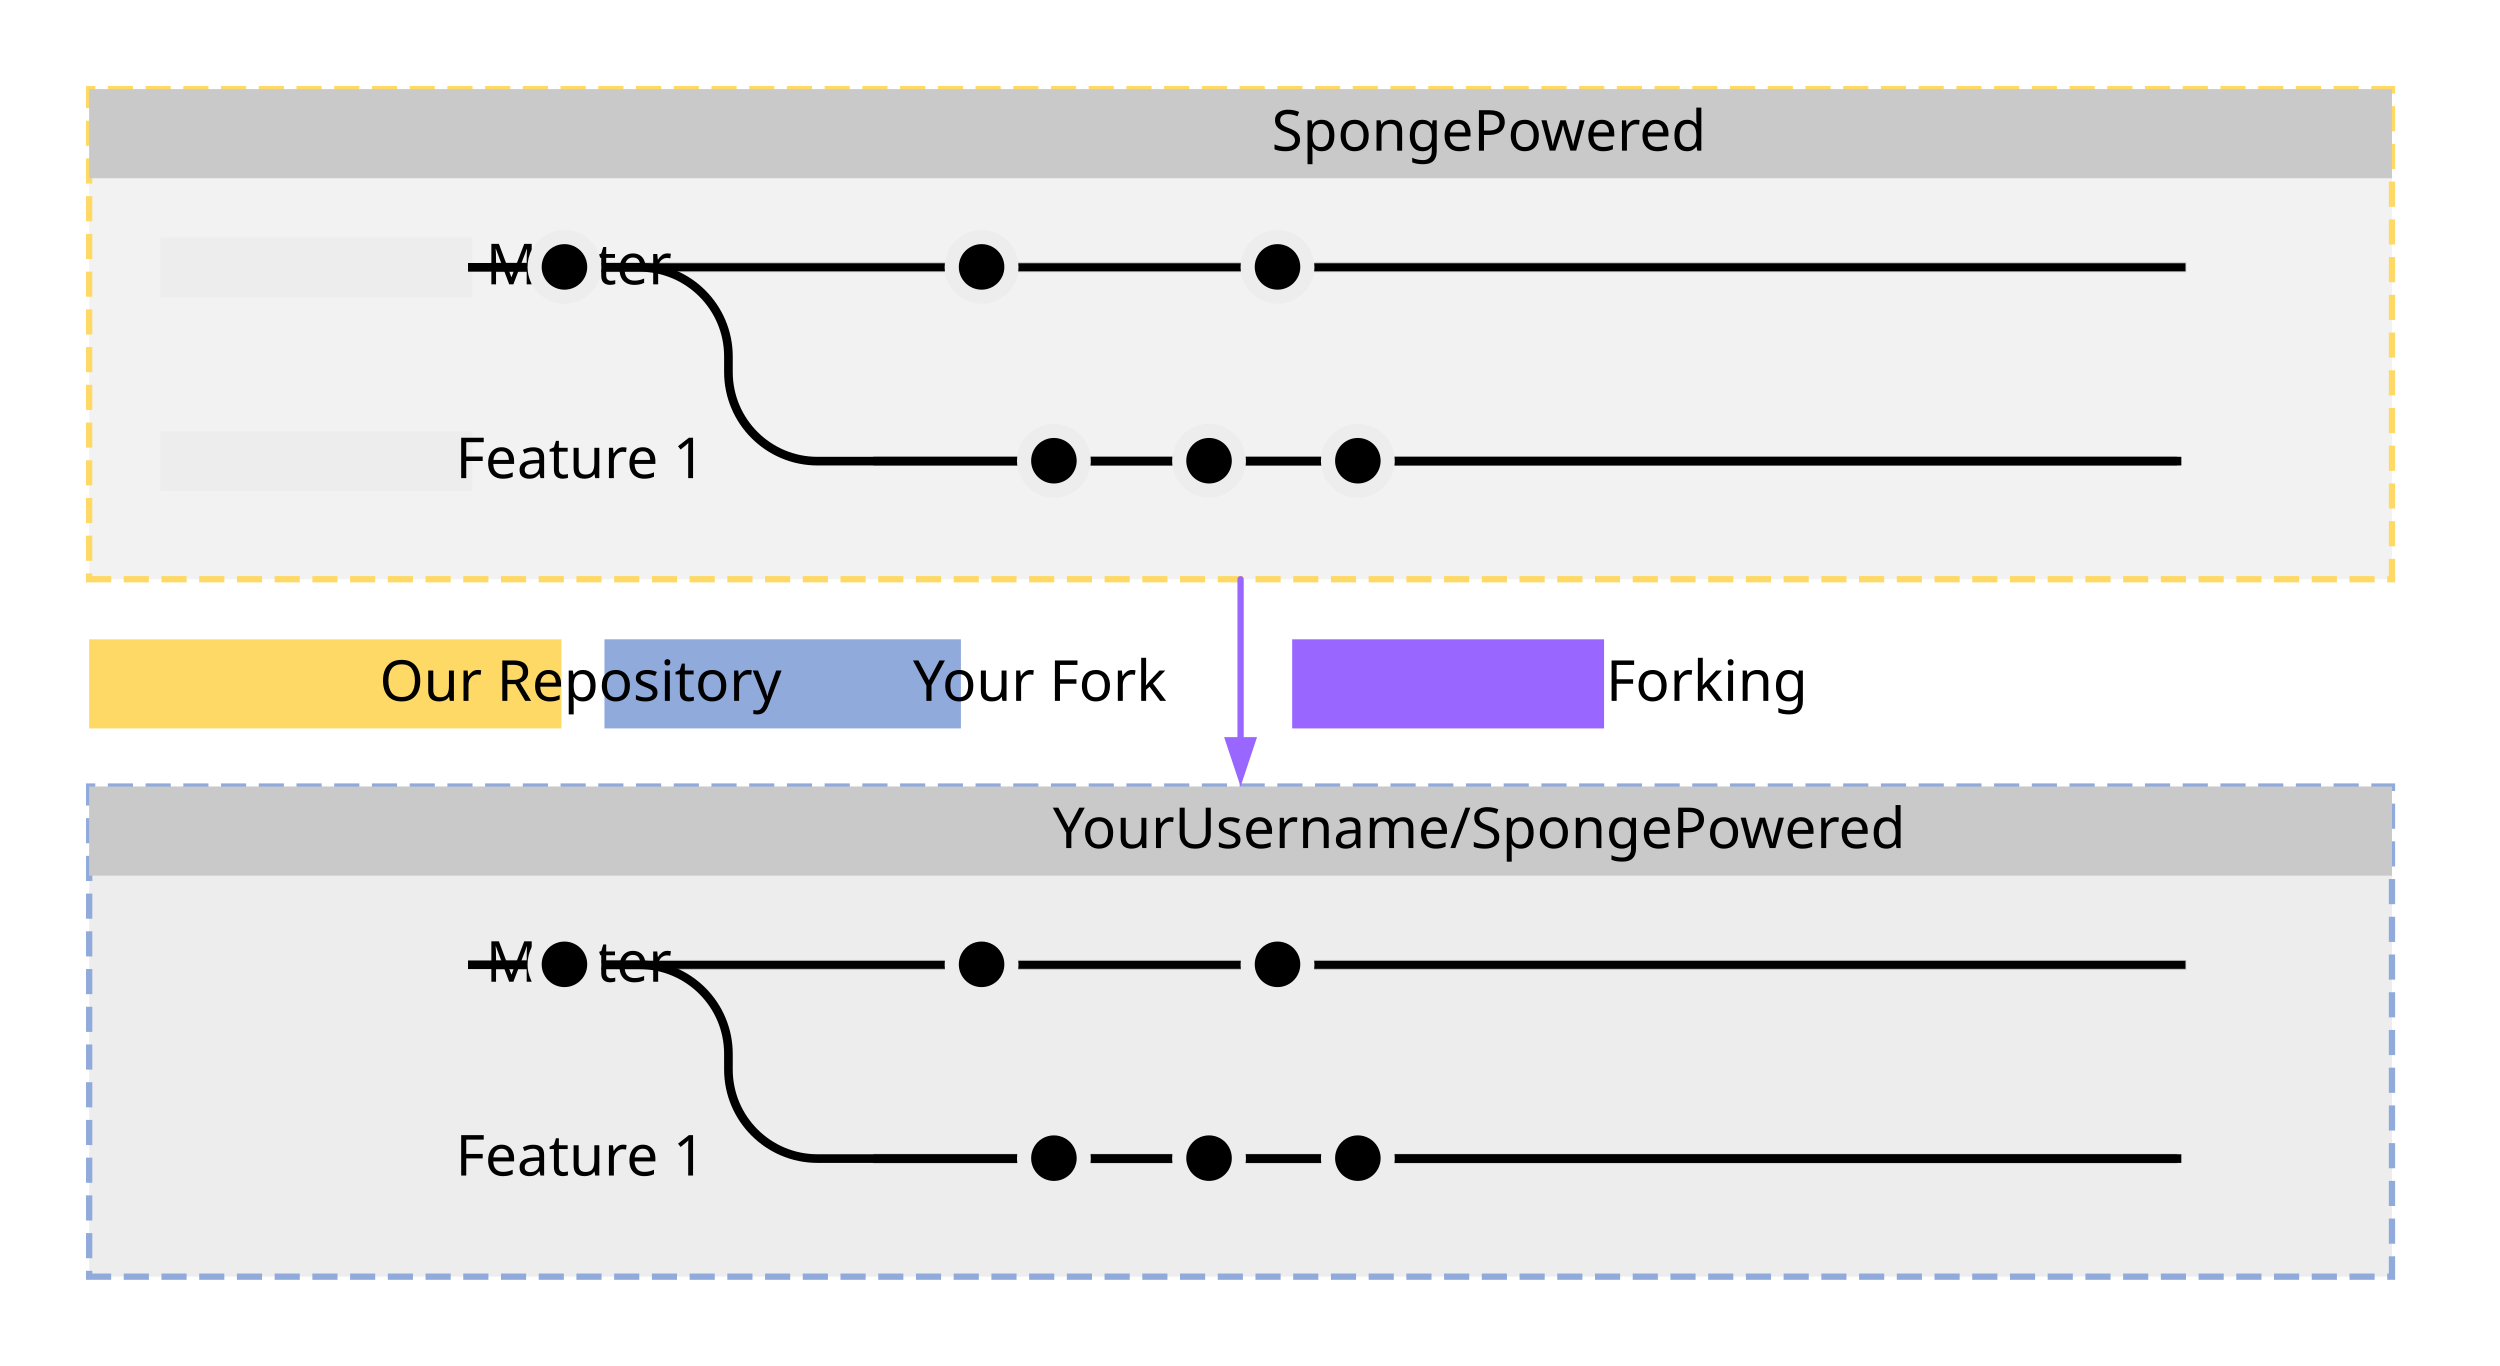
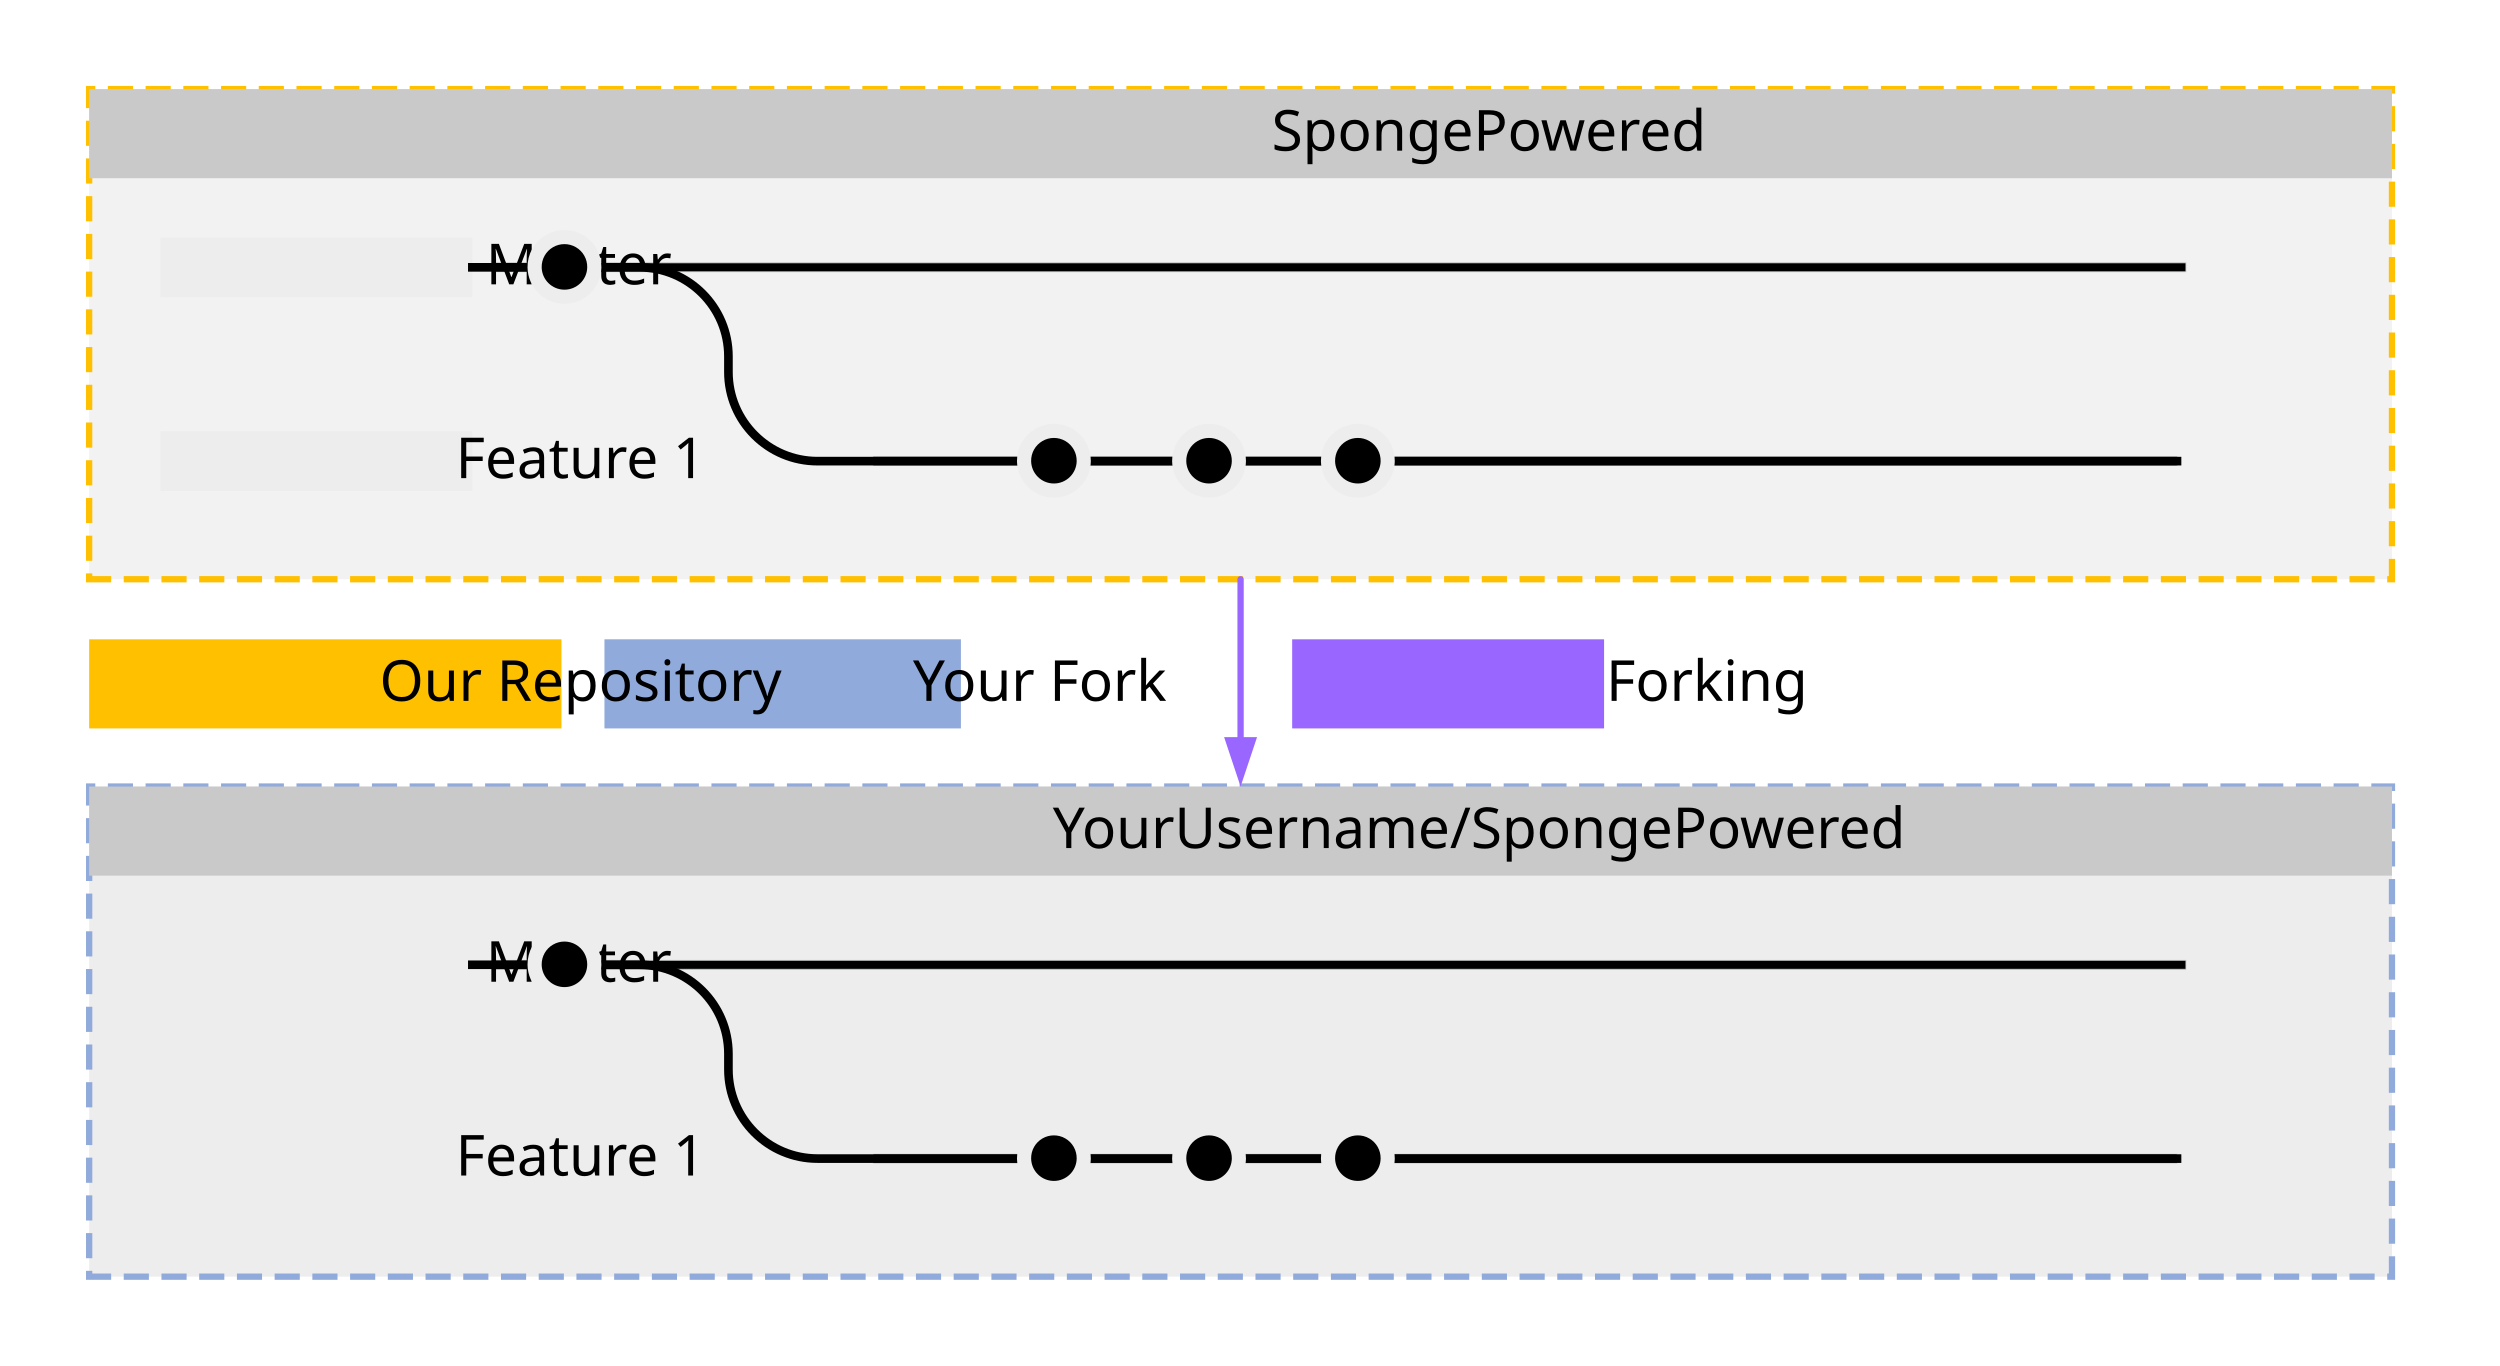
<svg xmlns="http://www.w3.org/2000/svg" xmlns:ns1="http://schemas.microsoft.com/visio/2003/SVGExtensions/" xmlns:xlink="http://www.w3.org/1999/xlink" width="11.045in" height="6.034in" viewBox="0 0 795.215 434.449" xml:space="preserve" color-interpolation-filters="sRGB" class="st15">
  <ns1:documentProperties ns1:langID="1031" ns1:metric="true" ns1:viewMarkup="false">
    <ns1:userDefs>
      <ns1:ud ns1:nameU="msvNoAutoConnect" ns1:val="VT0(0):26" />
      <ns1:ud ns1:nameU="visV14CFF" ns1:prompt="" ns1:val="VT0(1):26" />
      <ns1:ud ns1:nameU="visFlowchartType" ns1:prompt="" ns1:val="VT4(CrossFunctional)" />
    </ns1:userDefs>
  </ns1:documentProperties>
  <style type="text/css">
	
- 		.st1 {fill:#f2f2f2;stroke:#ffd965;stroke-dasharray:6,6;stroke-width:2}
+ 		.st1 {fill:#f2f2f2;stroke:#ffc000;stroke-dasharray:6,6;stroke-width:2}
		.st2 {fill:#000000;stroke:#c7c8c8;stroke-width:0.25}
- 		.st3 {fill:#000000;stroke:#ededed;stroke-width:4.5}
- 		.st4 {fill:#ededed;stroke:none;stroke-width:0.25}
- 		.st5 {fill:#000000;font-family:Montserrat;font-size:1.5em}
- 		.st6 {fill:none;stroke:none;stroke-width:2}
- 		.st7 {fill:#c9c9c9;stroke:none;stroke-width:0.25}
- 		.st8 {stroke:#000000;stroke-width:2.75}
- 		.st9 {fill:#ededed;stroke:#90aadb;stroke-dasharray:6,6;stroke-width:2}
- 		.st10 {marker-end:url(#mrkr13-60);stroke:#9966ff;stroke-linecap:round;stroke-linejoin:round;stroke-width:2}
- 		.st11 {fill:#9966ff;fill-opacity:1;stroke:#9966ff;stroke-opacity:1;stroke-width:0.382}
- 		.st12 {fill:#90aadb;stroke:none;stroke-width:2}
- 		.st13 {fill:#ffd965;stroke:none;stroke-width:2}
- 		.st14 {fill:#9966ff;stroke:none;stroke-width:2}
+ 		.st3 {fill:#ededed;stroke:none;stroke-width:0.25}
+ 		.st4 {fill:#000000;font-family:Montserrat;font-size:1.5em}
+ 		.st5 {fill:none;stroke:none;stroke-width:2}
+ 		.st6 {fill:#c9c9c9;stroke:none;stroke-width:0.25}
+ 		.st7 {stroke:#000000;stroke-width:2.75}
+ 		.st8 {fill:#ededed;stroke:#90aadb;stroke-dasharray:6,6;stroke-width:2}
+ 		.st9 {marker-end:url(#mrkr13-52);stroke:#9966ff;stroke-linecap:round;stroke-linejoin:round;stroke-width:2}
+ 		.st10 {fill:#9966ff;fill-opacity:1;stroke:#9966ff;stroke-opacity:1;stroke-width:0.382}
+ 		.st11 {fill:#90aadb;stroke:none;stroke-width:2}
+ 		.st12 {fill:#ffc000;stroke:none;stroke-width:2}
+ 		.st13 {fill:#9966ff;stroke:none;stroke-width:2}
+ 		.st14 {fill:#000000;stroke:#ededed;stroke-width:4.5}
		.st15 {fill:none;fill-rule:evenodd;font-size:12px;overflow:visible;stroke-linecap:square;stroke-miterlimit:3}
	
	</style>
  <defs id="Markers">
    <g id="lend13">
      <path d="M 3 1 L 0 0 L 3 -1 L 3 1 " style="stroke:none" />
    </g>
-     <marker id="mrkr13-60" class="st11" ns1:arrowType="13" ns1:arrowSize="3" ns1:setback="7.86" refX="-7.86" orient="auto" markerUnits="strokeWidth" overflow="visible">
+     <marker id="mrkr13-52" class="st10" ns1:arrowType="13" ns1:arrowSize="3" ns1:setback="7.86" refX="-7.86" orient="auto" markerUnits="strokeWidth" overflow="visible">
      <use xlink:href="#lend13" transform="scale(-2.62,-2.62) " />
    </marker>
  </defs>
  <g ns1:mID="0" ns1:index="1" ns1:groupContext="foregroundPage">
    <ns1:userDefs>
      <ns1:ud ns1:nameU="msvThemeOrder" ns1:val="VT0(0):26" />
    </ns1:userDefs>
    <ns1:pageProperties ns1:drawingScale="0.0393701" ns1:pageScale="0.0393701" ns1:drawingUnits="24" ns1:shadowOffsetX="8.50394" ns1:shadowOffsetY="-8.50394" />
    <ns1:layer ns1:name="Verbinder" ns1:index="0" />
    <g id="shape25-1" ns1:mID="25" ns1:groupContext="shape" transform="translate(28.3465,-250.197)">
      <ns1:userDefs>
        <ns1:ud ns1:nameU="visVersion" ns1:val="VT0(15):26" />
      </ns1:userDefs>
      <path d="M0 434.45 L732.52 434.45 L732.52 278.54 L0 278.54 L0 434.45 Z" class="st1" />
    </g>
    <g id="group37-3" transform="translate(270.709,-339.913)" ns1:mID="37" ns1:groupContext="group">
			</g>
    <g id="shape23-4" ns1:mID="23" ns1:groupContext="shape" transform="translate(157.323,-347.992)">
      <ns1:userDefs>
        <ns1:ud ns1:nameU="visVersion" ns1:val="VT0(15):26" />
      </ns1:userDefs>
      <rect x="0" y="431.614" width="538" height="2.835" class="st2" />
    </g>
-     <g id="shape39-6" ns1:mID="39" ns1:groupContext="shape" transform="translate(302.728,-339.913)">
-       <ns1:userDefs>
-         <ns1:ud ns1:nameU="visVersion" ns1:val="VT0(15):26" />
-       </ns1:userDefs>
-       <path d="M0 424.95 A9.496 9.496 0 1 1 18.99 424.95 A9.496 9.496 0 0 1 0 424.95 Z" class="st3" />
-     </g>
-     <g id="shape40-8" ns1:mID="40" ns1:groupContext="shape" transform="translate(396.862,-339.913)">
-       <ns1:userDefs>
-         <ns1:ud ns1:nameU="visVersion" ns1:val="VT0(15):26" />
-       </ns1:userDefs>
-       <path d="M0 424.95 A9.496 9.496 0 1 1 18.99 424.95 A9.496 9.496 0 0 1 0 424.95 Z" class="st3" />
-     </g>
-     <g id="shape42-10" ns1:mID="42" ns1:groupContext="shape" transform="translate(51.0236,-339.913)">
-       <ns1:userDefs>
-         <ns1:ud ns1:nameU="visVersion" ns1:val="VT0(15):26" />
-       </ns1:userDefs>
-       <ns1:textBlock ns1:margins="rect(4,4,4,4)" ns1:tabSpace="42.5197" />
-       <ns1:textRect cx="49.606" cy="424.953" width="99.22" height="18.992" />
-       <rect x="0" y="415.457" width="99.213" height="18.992" class="st4" />
-       <text x="19.28" y="430.35" class="st5" ns1:langID="1031">
+     <g id="shape42-6" ns1:mID="42" ns1:groupContext="shape" transform="translate(51.0236,-339.913)">
+       <ns1:userDefs>
+         <ns1:ud ns1:nameU="visVersion" ns1:val="VT0(15):26" />
+       </ns1:userDefs>
+       <ns1:textBlock ns1:margins="rect(4,4,4,4)" ns1:tabSpace="42.5197" />
+       <ns1:textRect cx="49.606" cy="424.953" width="99.22" height="18.992" />
+       <rect x="0" y="415.457" width="99.213" height="18.992" class="st3" />
+       <text x="19.28" y="430.35" class="st4" ns1:langID="1031">
        <ns1:paragraph ns1:horizAlign="1" />
        <ns1:tabList />Master</text>
    </g>
-     <g id="shape52-13" ns1:mID="52" ns1:groupContext="shape" transform="translate(52.4409,-326.024)">
-       <rect x="0" y="387.677" width="676.898" height="46.772" class="st6" />
-     </g>
-     <g id="shape36-15" ns1:mID="36" ns1:groupContext="shape" transform="translate(28.3465,-377.756)">
+     <g id="shape52-9" ns1:mID="52" ns1:groupContext="shape" transform="translate(52.4409,-326.024)">
+       <rect x="0" y="387.677" width="676.898" height="46.772" class="st5" />
+     </g>
+     <g id="shape36-11" ns1:mID="36" ns1:groupContext="shape" transform="translate(28.3465,-377.756)">
      <ns1:textBlock ns1:margins="rect(2,2,2,2)" ns1:tabSpace="42.5197" />
      <ns1:textRect cx="366.261" cy="420.276" width="732.53" height="28.346" />
-       <rect x="0" y="406.102" width="732.522" height="28.346" class="st7" />
-       <text x="291.91" y="425.68" class="st5" ns1:langID="1031">
+       <rect x="0" y="406.102" width="732.522" height="28.346" class="st6" />
+       <text x="291.91" y="425.68" class="st4" ns1:langID="1031">
        <ns1:paragraph ns1:horizAlign="1" />
        <ns1:tabList />SpongePowered</text>
    </g>
-     <g id="shape60-18" ns1:mID="60" ns1:groupContext="shape" transform="translate(277.795,-286.339)">
+     <g id="shape60-14" ns1:mID="60" ns1:groupContext="shape" transform="translate(277.795,-286.339)">
      <ns1:userDefs>
        <ns1:ud ns1:nameU="visVersion" ns1:val="VT0(15):26" />
      </ns1:userDefs>
      <rect x="0" y="431.614" width="414.693" height="2.835" class="st2" />
    </g>
-     <g id="shape65-20" ns1:mID="65" ns1:groupContext="shape" transform="translate(51.0236,-278.26)">
-       <ns1:userDefs>
-         <ns1:ud ns1:nameU="visVersion" ns1:val="VT0(15):26" />
-       </ns1:userDefs>
-       <ns1:textBlock ns1:margins="rect(4,4,4,4)" ns1:tabSpace="42.5197" />
-       <ns1:textRect cx="49.606" cy="424.953" width="99.22" height="18.992" />
-       <rect x="0" y="415.457" width="99.213" height="18.992" class="st4" />
-       <text x="9.68" y="430.35" class="st5" ns1:langID="1031">
+     <g id="shape65-16" ns1:mID="65" ns1:groupContext="shape" transform="translate(51.0236,-278.26)">
+       <ns1:userDefs>
+         <ns1:ud ns1:nameU="visVersion" ns1:val="VT0(15):26" />
+       </ns1:userDefs>
+       <ns1:textBlock ns1:margins="rect(4,4,4,4)" ns1:tabSpace="42.5197" />
+       <ns1:textRect cx="49.606" cy="424.953" width="99.22" height="18.992" />
+       <rect x="0" y="415.457" width="99.213" height="18.992" class="st3" />
+       <text x="9.68" y="430.35" class="st4" ns1:langID="1031">
        <ns1:paragraph ns1:horizAlign="1" />
        <ns1:tabList />Feature 1</text>
    </g>
-     <g id="shape66-23" ns1:mID="66" ns1:groupContext="shape" transform="translate(52.4409,-264.37)">
-       <rect x="0" y="387.677" width="676.898" height="46.772" class="st6" />
-     </g>
-     <g id="shape71-25" ns1:mID="71" ns1:groupContext="shape" ns1:layerMember="0" transform="translate(150.236,-349.409)">
-       <path d="M0 434.45 L53.12 434.45 A28.346 28.346 0 0 1 81.46 462.8 L81.46 467.76 A28.346 28.346 -180 0 0 109.81 496.1        L542.25 496.1" class="st8" />
-     </g>
-     <g id="shape74-28" ns1:mID="74" ns1:groupContext="shape" transform="translate(28.3465,-28.3465)">
-       <ns1:userDefs>
-         <ns1:ud ns1:nameU="visVersion" ns1:val="VT0(15):26" />
-       </ns1:userDefs>
-       <path d="M0 434.45 L732.52 434.45 L732.52 278.54 L0 278.54 L0 434.45 Z" class="st9" />
-     </g>
-     <g id="group75-30" transform="translate(270.709,-118.063)" ns1:mID="75" ns1:groupContext="group">
+     <g id="shape66-19" ns1:mID="66" ns1:groupContext="shape" transform="translate(52.4409,-264.37)">
+       <rect x="0" y="387.677" width="676.898" height="46.772" class="st5" />
+     </g>
+     <g id="shape71-21" ns1:mID="71" ns1:groupContext="shape" ns1:layerMember="0" transform="translate(150.236,-349.409)">
+       <path d="M0 434.45 L53.12 434.45 A28.346 28.346 0 0 1 81.46 462.8 L81.46 467.76 A28.346 28.346 -180 0 0 109.81 496.1        L542.25 496.1" class="st7" />
+     </g>
+     <g id="shape74-24" ns1:mID="74" ns1:groupContext="shape" transform="translate(28.3465,-28.3465)">
+       <ns1:userDefs>
+         <ns1:ud ns1:nameU="visVersion" ns1:val="VT0(15):26" />
+       </ns1:userDefs>
+       <path d="M0 434.45 L732.52 434.45 L732.52 278.54 L0 278.54 L0 434.45 Z" class="st8" />
+     </g>
+     <g id="group75-26" transform="translate(270.709,-118.063)" ns1:mID="75" ns1:groupContext="group">
			</g>
-     <g id="shape76-31" ns1:mID="76" ns1:groupContext="shape" transform="translate(157.323,-126.142)">
+     <g id="shape76-27" ns1:mID="76" ns1:groupContext="shape" transform="translate(157.323,-126.142)">
      <ns1:userDefs>
        <ns1:ud ns1:nameU="visVersion" ns1:val="VT0(15):26" />
      </ns1:userDefs>
      <rect x="0" y="431.614" width="538" height="2.835" class="st2" />
    </g>
-     <g id="shape78-33" ns1:mID="78" ns1:groupContext="shape" transform="translate(302.728,-118.063)">
-       <ns1:userDefs>
-         <ns1:ud ns1:nameU="visVersion" ns1:val="VT0(15):26" />
-       </ns1:userDefs>
-       <path d="M0 424.95 A9.496 9.496 0 1 1 18.99 424.95 A9.496 9.496 0 0 1 0 424.95 Z" class="st3" />
-     </g>
-     <g id="shape79-35" ns1:mID="79" ns1:groupContext="shape" transform="translate(396.862,-118.063)">
-       <ns1:userDefs>
-         <ns1:ud ns1:nameU="visVersion" ns1:val="VT0(15):26" />
-       </ns1:userDefs>
-       <path d="M0 424.95 A9.496 9.496 0 1 1 18.99 424.95 A9.496 9.496 0 0 1 0 424.95 Z" class="st3" />
-     </g>
-     <g id="shape80-37" ns1:mID="80" ns1:groupContext="shape" transform="translate(51.0236,-118.063)">
-       <ns1:userDefs>
-         <ns1:ud ns1:nameU="visVersion" ns1:val="VT0(15):26" />
-       </ns1:userDefs>
-       <ns1:textBlock ns1:margins="rect(4,4,4,4)" ns1:tabSpace="42.5197" />
-       <ns1:textRect cx="49.606" cy="424.953" width="99.22" height="18.992" />
-       <rect x="0" y="415.457" width="99.213" height="18.992" class="st4" />
-       <text x="19.28" y="430.35" class="st5" ns1:langID="1031">
+     <g id="shape80-29" ns1:mID="80" ns1:groupContext="shape" transform="translate(51.0236,-118.063)">
+       <ns1:userDefs>
+         <ns1:ud ns1:nameU="visVersion" ns1:val="VT0(15):26" />
+       </ns1:userDefs>
+       <ns1:textBlock ns1:margins="rect(4,4,4,4)" ns1:tabSpace="42.5197" />
+       <ns1:textRect cx="49.606" cy="424.953" width="99.22" height="18.992" />
+       <rect x="0" y="415.457" width="99.213" height="18.992" class="st3" />
+       <text x="19.28" y="430.35" class="st4" ns1:langID="1031">
        <ns1:paragraph ns1:horizAlign="1" />
        <ns1:tabList />Master</text>
    </g>
-     <g id="shape81-40" ns1:mID="81" ns1:groupContext="shape" transform="translate(52.4409,-104.173)">
-       <rect x="0" y="387.677" width="676.898" height="46.772" class="st6" />
-     </g>
-     <g id="shape82-42" ns1:mID="82" ns1:groupContext="shape" transform="translate(28.3465,-155.906)">
+     <g id="shape81-32" ns1:mID="81" ns1:groupContext="shape" transform="translate(52.4409,-104.173)">
+       <rect x="0" y="387.677" width="676.898" height="46.772" class="st5" />
+     </g>
+     <g id="shape82-34" ns1:mID="82" ns1:groupContext="shape" transform="translate(28.3465,-155.906)">
      <ns1:textBlock ns1:margins="rect(2,2,2,2)" ns1:tabSpace="42.5197" />
      <ns1:textRect cx="366.261" cy="420.276" width="732.53" height="28.346" />
-       <rect x="0" y="406.102" width="732.522" height="28.346" class="st7" />
-       <text x="222.29" y="425.68" class="st5" ns1:langID="1031">
+       <rect x="0" y="406.102" width="732.522" height="28.346" class="st6" />
+       <text x="222.29" y="425.68" class="st4" ns1:langID="1031">
        <ns1:paragraph ns1:horizAlign="1" />
        <ns1:tabList />YourUsername/SpongePowered</text>
    </g>
-     <g id="shape83-45" ns1:mID="83" ns1:groupContext="shape" transform="translate(277.795,-64.4882)">
+     <g id="shape83-37" ns1:mID="83" ns1:groupContext="shape" transform="translate(277.795,-64.4882)">
      <ns1:userDefs>
        <ns1:ud ns1:nameU="visVersion" ns1:val="VT0(15):26" />
      </ns1:userDefs>
      <rect x="0" y="431.614" width="414.693" height="2.835" class="st2" />
    </g>
-     <g id="shape87-47" ns1:mID="87" ns1:groupContext="shape" transform="translate(51.0236,-56.4094)">
-       <ns1:userDefs>
-         <ns1:ud ns1:nameU="visVersion" ns1:val="VT0(15):26" />
-       </ns1:userDefs>
-       <ns1:textBlock ns1:margins="rect(4,4,4,4)" ns1:tabSpace="42.5197" />
-       <ns1:textRect cx="49.606" cy="424.953" width="99.22" height="18.992" />
-       <rect x="0" y="415.457" width="99.213" height="18.992" class="st4" />
-       <text x="9.68" y="430.35" class="st5" ns1:langID="1031">
+     <g id="shape87-39" ns1:mID="87" ns1:groupContext="shape" transform="translate(51.0236,-56.4094)">
+       <ns1:userDefs>
+         <ns1:ud ns1:nameU="visVersion" ns1:val="VT0(15):26" />
+       </ns1:userDefs>
+       <ns1:textBlock ns1:margins="rect(4,4,4,4)" ns1:tabSpace="42.5197" />
+       <ns1:textRect cx="49.606" cy="424.953" width="99.22" height="18.992" />
+       <rect x="0" y="415.457" width="99.213" height="18.992" class="st3" />
+       <text x="9.68" y="430.35" class="st4" ns1:langID="1031">
        <ns1:paragraph ns1:horizAlign="1" />
        <ns1:tabList />Feature 1</text>
    </g>
-     <g id="shape88-50" ns1:mID="88" ns1:groupContext="shape" transform="translate(52.4409,-42.5197)">
-       <rect x="0" y="387.677" width="676.898" height="46.772" class="st6" />
-     </g>
-     <g id="shape89-52" ns1:mID="89" ns1:groupContext="shape" ns1:layerMember="0" transform="translate(150.236,-127.559)">
-       <path d="M0 434.45 L53.12 434.45 A28.346 28.346 0 0 1 81.46 462.8 L81.46 467.76 A28.346 28.346 -180 0 0 109.81 496.1        L542.25 496.1" class="st8" />
-     </g>
-     <g id="shape90-55" ns1:mID="90" ns1:groupContext="shape" ns1:layerMember="0" transform="translate(387.521,-250.197)">
-       <path d="M7.09 434.45 L7.09 484.67" class="st10" />
-     </g>
-     <g id="shape91-61" ns1:mID="91" ns1:groupContext="shape" transform="translate(192.263,-202.739)">
+     <g id="shape88-42" ns1:mID="88" ns1:groupContext="shape" transform="translate(52.4409,-42.5197)">
+       <rect x="0" y="387.677" width="676.898" height="46.772" class="st5" />
+     </g>
+     <g id="shape89-44" ns1:mID="89" ns1:groupContext="shape" ns1:layerMember="0" transform="translate(150.236,-127.559)">
+       <path d="M0 434.45 L53.12 434.45 A28.346 28.346 0 0 1 81.46 462.8 L81.46 467.76 A28.346 28.346 -180 0 0 109.81 496.1        L542.25 496.1" class="st7" />
+     </g>
+     <g id="shape90-47" ns1:mID="90" ns1:groupContext="shape" ns1:layerMember="0" transform="translate(387.521,-250.197)">
+       <path d="M7.09 434.45 L7.09 484.67" class="st9" />
+     </g>
+     <g id="shape91-53" ns1:mID="91" ns1:groupContext="shape" transform="translate(192.263,-202.739)">
      <ns1:userDefs>
        <ns1:ud ns1:nameU="visVersion" ns1:val="VT0(15):26" />
      </ns1:userDefs>
      <ns1:textBlock ns1:margins="rect(4,4,4,4)" ns1:tabSpace="42.5197" />
      <ns1:textRect cx="56.693" cy="420.276" width="113.39" height="28.346" />
-       <rect x="0" y="406.102" width="113.386" height="28.346" class="st12" />
-       <text x="13.89" y="425.68" class="st5" ns1:langID="1031">
+       <rect x="0" y="406.102" width="113.386" height="28.346" class="st11" />
+       <text x="13.89" y="425.68" class="st4" ns1:langID="1031">
        <ns1:paragraph ns1:horizAlign="1" />
        <ns1:tabList />Your Fork</text>
    </g>
-     <g id="shape92-64" ns1:mID="92" ns1:groupContext="shape" transform="translate(28.3465,-202.739)">
+     <g id="shape92-56" ns1:mID="92" ns1:groupContext="shape" transform="translate(28.3465,-202.739)">
      <ns1:userDefs>
        <ns1:ud ns1:nameU="visVersion" ns1:val="VT0(15):26" />
      </ns1:userDefs>
      <ns1:textBlock ns1:margins="rect(4,4,4,4)" ns1:tabSpace="42.5197" />
      <ns1:textRect cx="75.118" cy="420.276" width="150.24" height="28.346" />
-       <rect x="0" y="406.102" width="150.236" height="28.346" class="st13" />
-       <text x="8.14" y="425.68" class="st5" ns1:langID="1031">
+       <rect x="0" y="406.102" width="150.236" height="28.346" class="st12" />
+       <text x="8.14" y="425.68" class="st4" ns1:langID="1031">
        <ns1:paragraph ns1:horizAlign="1" />
        <ns1:tabList />Our Repository</text>
    </g>
-     <g id="shape95-67" ns1:mID="95" ns1:groupContext="shape" transform="translate(411.024,-202.739)">
+     <g id="shape95-59" ns1:mID="95" ns1:groupContext="shape" transform="translate(411.024,-202.739)">
      <ns1:userDefs>
        <ns1:ud ns1:nameU="visVersion" ns1:val="VT0(15):26" />
      </ns1:userDefs>
      <ns1:textBlock ns1:margins="rect(4,4,4,4)" ns1:tabSpace="42.5197" />
      <ns1:textRect cx="49.606" cy="420.276" width="99.22" height="28.346" />
-       <rect x="0" y="406.102" width="99.213" height="28.346" class="st14" />
-       <text x="15.62" y="425.68" class="st5" ns1:langID="1031">
+       <rect x="0" y="406.102" width="99.213" height="28.346" class="st13" />
+       <text x="15.62" y="425.68" class="st4" ns1:langID="1031">
        <ns1:paragraph ns1:horizAlign="1" />
        <ns1:tabList />Forking</text>
    </g>
-     <g id="shape32-70" ns1:mID="32" ns1:groupContext="shape" transform="translate(170.042,-339.913)">
-       <ns1:userDefs>
-         <ns1:ud ns1:nameU="visVersion" ns1:val="VT0(15):26" />
-       </ns1:userDefs>
-       <path d="M0 424.95 A9.496 9.496 0 1 1 18.99 424.95 A9.496 9.496 0 0 1 0 424.95 Z" class="st3" />
-     </g>
-     <g id="shape62-72" ns1:mID="62" ns1:groupContext="shape" transform="translate(325.736,-278.26)">
-       <ns1:userDefs>
-         <ns1:ud ns1:nameU="visVersion" ns1:val="VT0(15):26" />
-       </ns1:userDefs>
-       <path d="M0 424.95 A9.496 9.496 0 1 1 18.99 424.95 A9.496 9.496 0 0 1 0 424.95 Z" class="st3" />
-     </g>
-     <g id="shape63-74" ns1:mID="63" ns1:groupContext="shape" transform="translate(375.083,-278.26)">
-       <ns1:userDefs>
-         <ns1:ud ns1:nameU="visVersion" ns1:val="VT0(15):26" />
-       </ns1:userDefs>
-       <path d="M0 424.95 A9.496 9.496 0 1 1 18.99 424.95 A9.496 9.496 0 0 1 0 424.95 Z" class="st3" />
-     </g>
-     <g id="shape64-76" ns1:mID="64" ns1:groupContext="shape" transform="translate(422.422,-278.26)">
-       <ns1:userDefs>
-         <ns1:ud ns1:nameU="visVersion" ns1:val="VT0(15):26" />
-       </ns1:userDefs>
-       <path d="M0 424.95 A9.496 9.496 0 1 1 18.99 424.95 A9.496 9.496 0 0 1 0 424.95 Z" class="st3" />
-     </g>
-     <g id="shape77-78" ns1:mID="77" ns1:groupContext="shape" transform="translate(170.042,-118.063)">
-       <ns1:userDefs>
-         <ns1:ud ns1:nameU="visVersion" ns1:val="VT0(15):26" />
-       </ns1:userDefs>
-       <path d="M0 424.95 A9.496 9.496 0 1 1 18.99 424.95 A9.496 9.496 0 0 1 0 424.95 Z" class="st3" />
-     </g>
-     <g id="shape84-80" ns1:mID="84" ns1:groupContext="shape" transform="translate(325.736,-56.4094)">
-       <ns1:userDefs>
-         <ns1:ud ns1:nameU="visVersion" ns1:val="VT0(15):26" />
-       </ns1:userDefs>
-       <path d="M0 424.95 A9.496 9.496 0 1 1 18.99 424.95 A9.496 9.496 0 0 1 0 424.95 Z" class="st3" />
-     </g>
-     <g id="shape85-82" ns1:mID="85" ns1:groupContext="shape" transform="translate(375.083,-56.4094)">
-       <ns1:userDefs>
-         <ns1:ud ns1:nameU="visVersion" ns1:val="VT0(15):26" />
-       </ns1:userDefs>
-       <path d="M0 424.95 A9.496 9.496 0 1 1 18.99 424.95 A9.496 9.496 0 0 1 0 424.95 Z" class="st3" />
-     </g>
-     <g id="shape86-84" ns1:mID="86" ns1:groupContext="shape" transform="translate(422.422,-56.4094)">
-       <ns1:userDefs>
-         <ns1:ud ns1:nameU="visVersion" ns1:val="VT0(15):26" />
-       </ns1:userDefs>
-       <path d="M0 424.95 A9.496 9.496 0 1 1 18.99 424.95 A9.496 9.496 0 0 1 0 424.95 Z" class="st3" />
+     <g id="shape32-62" ns1:mID="32" ns1:groupContext="shape" transform="translate(170.042,-339.913)">
+       <ns1:userDefs>
+         <ns1:ud ns1:nameU="visVersion" ns1:val="VT0(15):26" />
+       </ns1:userDefs>
+       <path d="M0 424.95 A9.496 9.496 0 1 1 18.99 424.95 A9.496 9.496 0 0 1 0 424.95 Z" class="st14" />
+     </g>
+     <g id="shape62-64" ns1:mID="62" ns1:groupContext="shape" transform="translate(325.736,-278.26)">
+       <ns1:userDefs>
+         <ns1:ud ns1:nameU="visVersion" ns1:val="VT0(15):26" />
+       </ns1:userDefs>
+       <path d="M0 424.95 A9.496 9.496 0 1 1 18.99 424.95 A9.496 9.496 0 0 1 0 424.95 Z" class="st14" />
+     </g>
+     <g id="shape63-66" ns1:mID="63" ns1:groupContext="shape" transform="translate(375.083,-278.26)">
+       <ns1:userDefs>
+         <ns1:ud ns1:nameU="visVersion" ns1:val="VT0(15):26" />
+       </ns1:userDefs>
+       <path d="M0 424.95 A9.496 9.496 0 1 1 18.99 424.95 A9.496 9.496 0 0 1 0 424.95 Z" class="st14" />
+     </g>
+     <g id="shape64-68" ns1:mID="64" ns1:groupContext="shape" transform="translate(422.422,-278.26)">
+       <ns1:userDefs>
+         <ns1:ud ns1:nameU="visVersion" ns1:val="VT0(15):26" />
+       </ns1:userDefs>
+       <path d="M0 424.95 A9.496 9.496 0 1 1 18.99 424.95 A9.496 9.496 0 0 1 0 424.95 Z" class="st14" />
+     </g>
+     <g id="shape77-70" ns1:mID="77" ns1:groupContext="shape" transform="translate(170.042,-118.063)">
+       <ns1:userDefs>
+         <ns1:ud ns1:nameU="visVersion" ns1:val="VT0(15):26" />
+       </ns1:userDefs>
+       <path d="M0 424.95 A9.496 9.496 0 1 1 18.99 424.95 A9.496 9.496 0 0 1 0 424.95 Z" class="st14" />
+     </g>
+     <g id="shape84-72" ns1:mID="84" ns1:groupContext="shape" transform="translate(325.736,-56.4094)">
+       <ns1:userDefs>
+         <ns1:ud ns1:nameU="visVersion" ns1:val="VT0(15):26" />
+       </ns1:userDefs>
+       <path d="M0 424.95 A9.496 9.496 0 1 1 18.99 424.95 A9.496 9.496 0 0 1 0 424.95 Z" class="st14" />
+     </g>
+     <g id="shape85-74" ns1:mID="85" ns1:groupContext="shape" transform="translate(375.083,-56.4094)">
+       <ns1:userDefs>
+         <ns1:ud ns1:nameU="visVersion" ns1:val="VT0(15):26" />
+       </ns1:userDefs>
+       <path d="M0 424.95 A9.496 9.496 0 1 1 18.99 424.95 A9.496 9.496 0 0 1 0 424.95 Z" class="st14" />
+     </g>
+     <g id="shape86-76" ns1:mID="86" ns1:groupContext="shape" transform="translate(422.422,-56.4094)">
+       <ns1:userDefs>
+         <ns1:ud ns1:nameU="visVersion" ns1:val="VT0(15):26" />
+       </ns1:userDefs>
+       <path d="M0 424.95 A9.496 9.496 0 1 1 18.99 424.95 A9.496 9.496 0 0 1 0 424.95 Z" class="st14" />
    </g>
  </g>
</svg>
